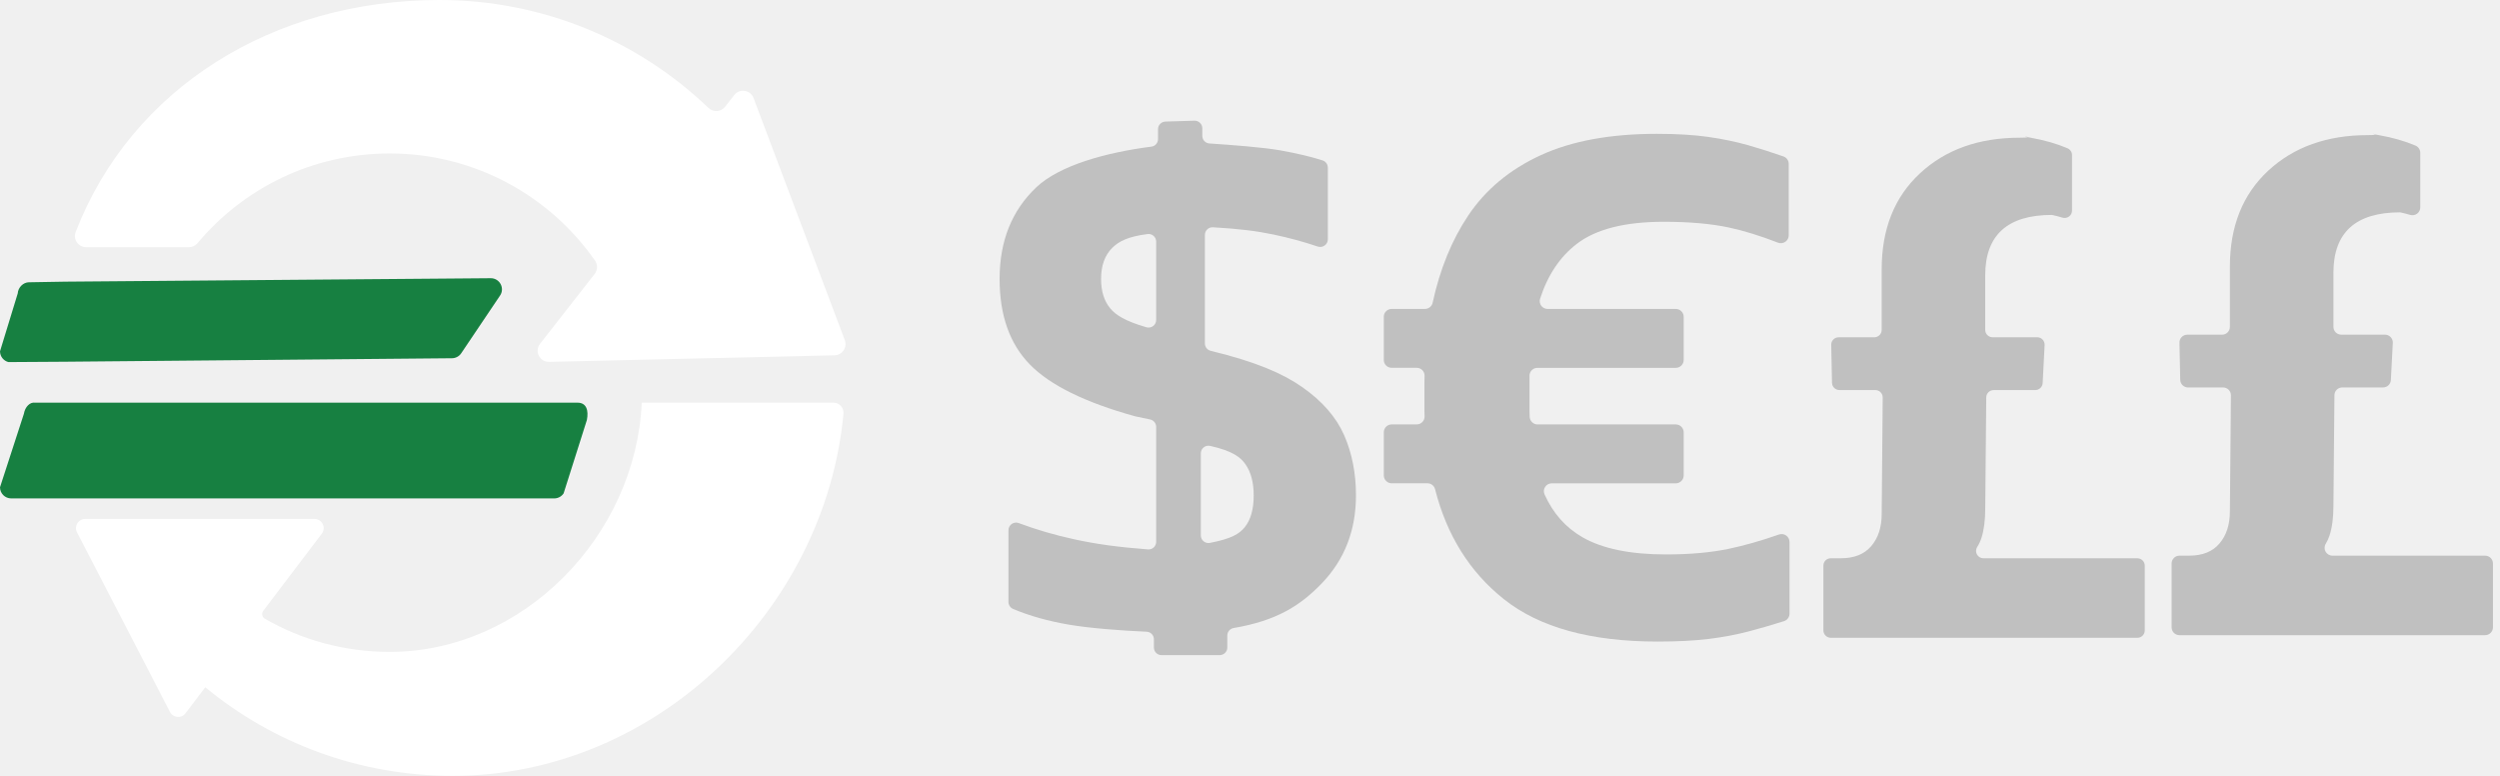
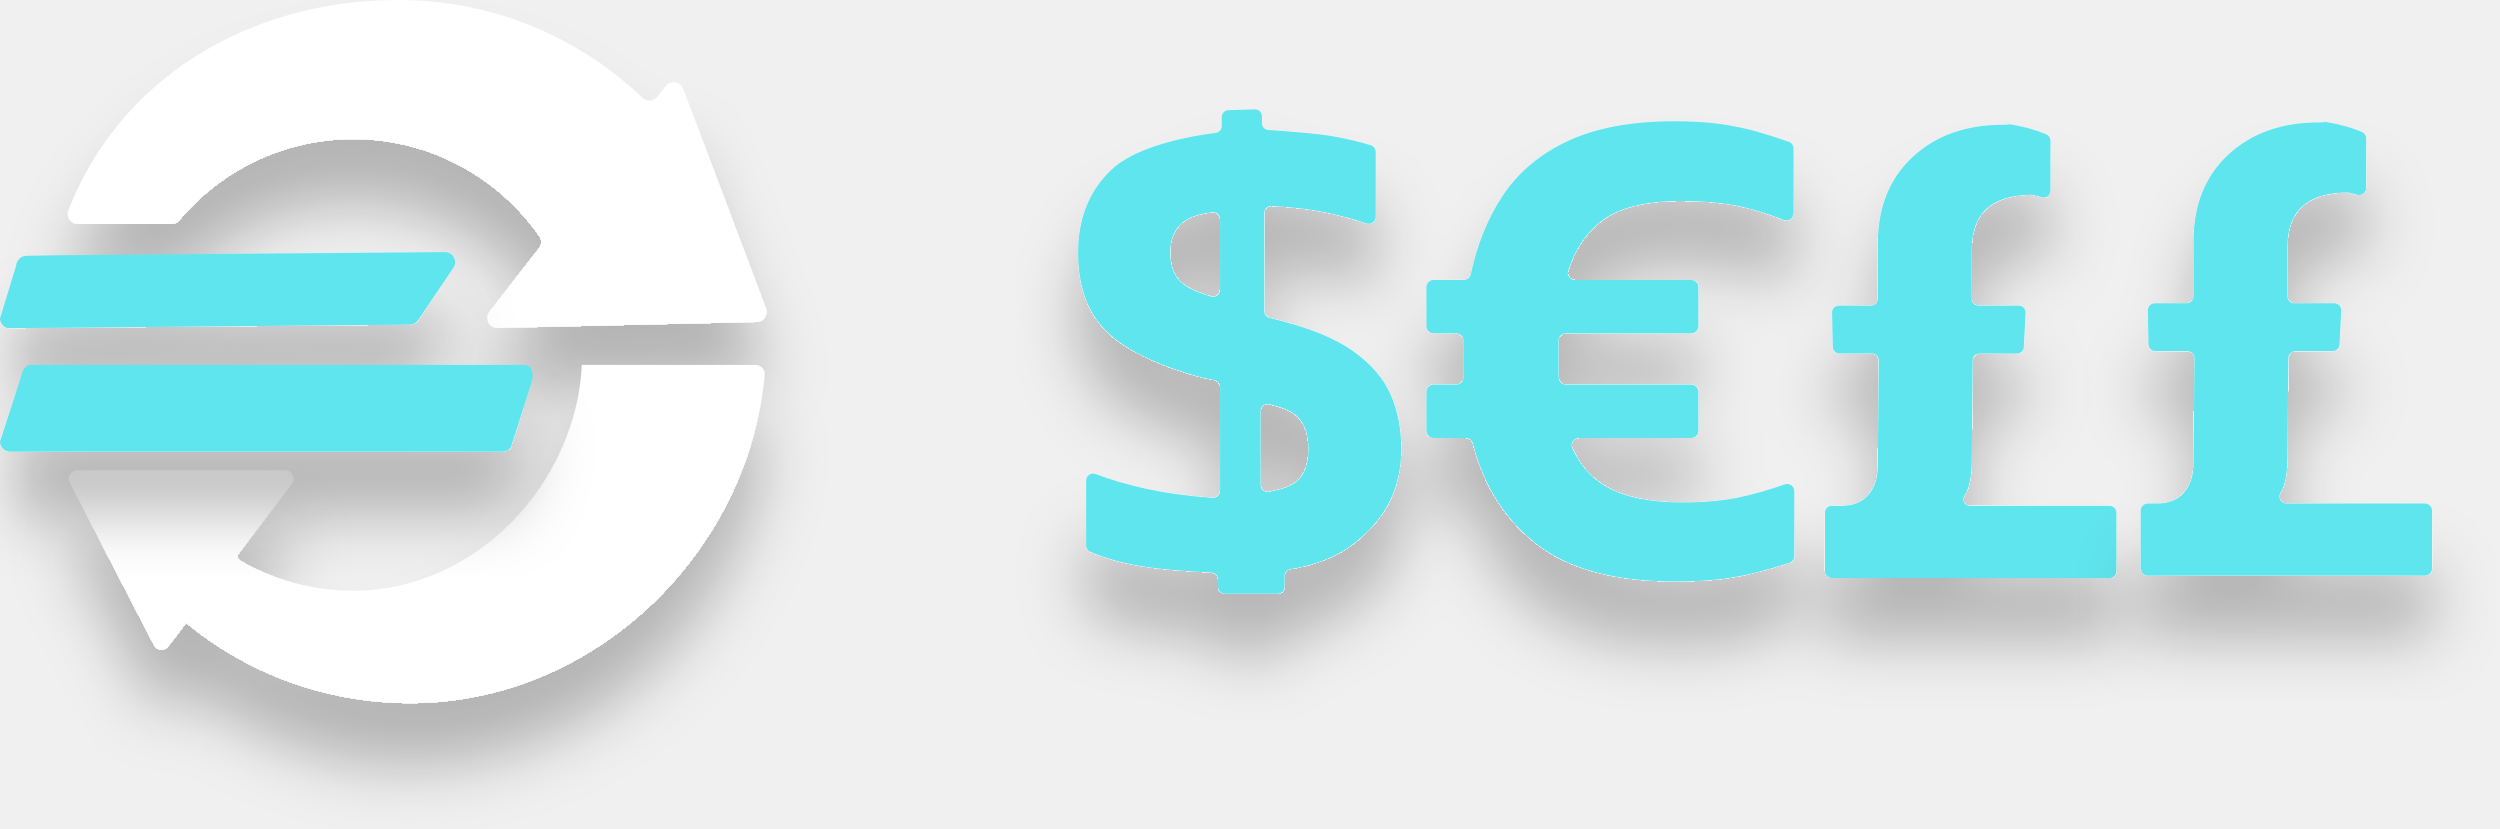
- <svg xmlns="http://www.w3.org/2000/svg" width="145" height="45" viewBox="0 0 145 45" fill="none">
-   <path d="M66.954 37.559V37.081C66.954 36.845 66.768 36.651 66.531 36.64C65.028 36.574 63.234 36.437 62.018 36.229C60.804 36.021 59.727 35.718 58.786 35.32C58.622 35.25 58.514 35.09 58.514 34.913V30.752C58.514 30.445 58.822 30.229 59.11 30.338C60.117 30.716 61.193 31.031 62.34 31.281C63.605 31.556 64.845 31.73 66.609 31.866C66.865 31.886 67.085 31.683 67.085 31.426V24.761C67.085 24.553 66.938 24.372 66.734 24.329L65.88 24.15C65.871 24.148 65.861 24.145 65.852 24.142C62.965 23.343 60.934 22.345 59.762 21.147C58.587 19.948 58 18.291 58 16.178C58 13.979 58.709 12.209 60.128 10.865C61.48 9.585 64.175 8.845 66.808 8.505C67.028 8.477 67.192 8.29 67.192 8.068V7.492C67.192 7.254 67.381 7.059 67.621 7.051L69.306 7C69.555 6.993 69.762 7.192 69.762 7.441V7.881C69.762 8.114 69.942 8.305 70.175 8.321C71.485 8.409 73.286 8.543 74.293 8.722C75.259 8.895 76.075 9.089 76.741 9.304C76.922 9.363 77.045 9.533 77.045 9.723V13.882C77.045 14.184 76.747 14.396 76.459 14.299C75.636 14.022 74.786 13.791 73.907 13.606C72.914 13.398 71.922 13.273 70.381 13.182C70.127 13.168 69.912 13.37 69.912 13.623V19.92C69.912 20.123 70.052 20.301 70.25 20.348C72.891 20.988 74.447 21.671 75.561 22.452C76.722 23.266 77.532 24.195 77.99 25.237C78.448 26.28 78.678 27.444 78.678 28.73C78.678 30.757 78.018 32.457 76.7 33.828C75.443 35.136 74.067 36.002 71.582 36.425C71.369 36.462 71.212 36.645 71.212 36.86V37.556C71.212 37.8 71.014 37.997 70.769 37.997H67.399C67.152 38 66.954 37.803 66.954 37.559ZM67.085 18.558V14.012C67.085 13.745 66.848 13.541 66.583 13.575C65.434 13.724 64.912 14.002 64.533 14.379C64.103 14.808 63.888 15.407 63.888 16.178C63.888 16.892 64.066 17.463 64.425 17.891C64.739 18.267 65.279 18.622 66.52 18.982C66.803 19.064 67.085 18.851 67.085 18.558ZM69.676 31.055C69.676 31.332 69.929 31.541 70.202 31.488C71.47 31.244 71.922 30.954 72.227 30.574C72.571 30.145 72.744 29.532 72.744 28.732C72.744 27.99 72.586 27.39 72.27 26.933C71.99 26.528 71.529 26.155 70.215 25.862C69.939 25.8 69.676 26.009 69.676 26.292V31.055Z" fill="#C0C0C0" />
-   <path d="M96.179 37.211C92.292 37.211 89.318 36.391 87.257 34.75C85.278 33.175 83.948 31.049 83.267 28.372C83.216 28.171 83.033 28.031 82.825 28.031H80.751C80.498 28.031 80.293 27.826 80.293 27.574V25.072C80.293 24.82 80.498 24.615 80.751 24.615H82.202C82.463 24.615 82.671 24.399 82.659 24.14C82.654 24.032 82.651 23.925 82.651 23.817C82.651 23.551 82.651 23.27 82.651 22.974C82.651 22.708 82.651 22.435 82.651 22.154C82.651 22.037 82.654 21.922 82.659 21.808C82.67 21.549 82.462 21.333 82.201 21.333H80.75C80.497 21.333 80.292 21.129 80.292 20.877V18.374C80.292 18.122 80.497 17.917 80.75 17.917H82.678C82.893 17.917 83.08 17.769 83.126 17.56C83.549 15.613 84.236 13.929 85.187 12.507C86.195 10.999 87.597 9.832 89.392 9.004C91.187 8.177 93.434 7.762 96.134 7.762C97.291 7.762 98.284 7.822 99.115 7.94C99.945 8.058 100.724 8.221 101.451 8.427C102.088 8.609 102.765 8.824 103.482 9.074C103.665 9.138 103.788 9.311 103.788 9.504V13.649C103.788 13.97 103.464 14.191 103.164 14.075C102.132 13.674 101.183 13.381 100.317 13.196C99.278 12.974 98.018 12.863 96.535 12.863C94.28 12.863 92.597 13.291 91.485 14.149C90.508 14.902 89.801 15.961 89.361 17.328C89.267 17.621 89.49 17.919 89.799 17.919H97.234C97.487 17.919 97.693 18.124 97.693 18.376V20.878C97.693 21.13 97.487 21.335 97.234 21.335H89.206C88.953 21.335 88.747 21.54 88.747 21.792V22.976C88.747 23.272 88.747 23.553 88.747 23.819C88.747 23.939 88.75 24.06 88.757 24.18C88.769 24.424 88.969 24.617 89.215 24.617H97.234C97.487 24.617 97.693 24.822 97.693 25.074V27.576C97.693 27.828 97.487 28.033 97.234 28.033H90.039C89.709 28.033 89.484 28.371 89.619 28.672C90.109 29.769 90.843 30.598 91.818 31.159C92.975 31.824 94.591 32.157 96.669 32.157C98.063 32.157 99.287 32.047 100.34 31.824C101.222 31.638 102.182 31.365 103.222 31.002C103.521 30.898 103.833 31.116 103.833 31.432V35.593C103.833 35.793 103.703 35.968 103.511 36.028C102.8 36.251 102.129 36.447 101.497 36.613C100.77 36.805 99.991 36.953 99.161 37.057C98.329 37.159 97.336 37.211 96.179 37.211Z" fill="#C0C0C0" />
-   <path d="M105.799 36.561V32.807C105.799 32.569 105.991 32.378 106.229 32.378H106.823C107.594 32.378 108.18 32.142 108.581 31.668C108.981 31.196 109.182 30.575 109.182 29.806L109.241 23.056C109.243 22.818 109.05 22.623 108.811 22.623H106.73C106.495 22.623 106.304 22.436 106.299 22.204L106.254 19.999C106.249 19.759 106.443 19.562 106.684 19.562H108.751C108.989 19.562 109.182 19.37 109.182 19.133V15.615C109.182 13.28 109.923 11.424 111.407 10.05C112.89 8.675 114.818 7.987 117.192 7.987C118.319 7.987 116.904 7.825 117.824 7.987C118.629 8.13 119.343 8.334 119.967 8.602C120.124 8.67 120.226 8.825 120.226 8.997V12.214C120.226 12.505 119.942 12.709 119.664 12.622C119.346 12.522 118.977 12.44 118.557 12.378C117.86 12.275 119.653 12.466 119.06 12.466C116.48 12.466 115.189 13.635 115.189 15.97V19.133C115.189 19.37 115.381 19.562 115.619 19.562H118.206C118.453 19.562 118.649 19.768 118.636 20.013L118.522 22.218C118.51 22.446 118.321 22.624 118.093 22.624H115.68C115.444 22.624 115.251 22.814 115.249 23.049L115.19 29.497C115.19 30.178 115.115 30.746 114.968 31.205C114.907 31.391 114.825 31.566 114.721 31.73C114.542 32.012 114.754 32.381 115.089 32.381H124.016C124.254 32.381 124.446 32.572 124.446 32.809V36.564C124.446 36.801 124.254 36.993 124.016 36.993H106.23C105.991 36.99 105.799 36.797 105.799 36.561Z" fill="#C0C0C0" />
-   <path d="M126.005 36.387V32.681C126.005 32.431 126.208 32.228 126.459 32.228H127.028C127.799 32.228 128.385 31.992 128.785 31.518C129.186 31.046 129.386 30.425 129.386 29.656L129.446 22.93C129.448 22.678 129.244 22.473 128.991 22.473H126.959C126.711 22.473 126.509 22.276 126.504 22.029L126.459 19.874C126.454 19.62 126.659 19.411 126.914 19.411H128.932C129.183 19.411 129.386 19.209 129.386 18.958V15.464C129.386 13.13 130.127 11.274 131.611 9.899C133.095 8.524 135.023 7.837 137.396 7.837C138.524 7.837 137.109 7.675 138.028 7.837C138.827 7.978 139.537 8.181 140.156 8.445C140.324 8.517 140.431 8.68 140.431 8.862V12.032C140.431 12.339 140.132 12.552 139.838 12.462C139.527 12.366 139.169 12.288 138.762 12.227C138.065 12.124 139.858 12.316 139.265 12.316C136.684 12.316 135.393 13.484 135.393 15.819V18.957C135.393 19.208 135.597 19.41 135.848 19.41H138.384C138.644 19.41 138.852 19.628 138.839 19.887L138.727 22.042C138.714 22.283 138.515 22.472 138.272 22.472H135.907C135.658 22.472 135.454 22.672 135.452 22.921L135.393 29.345C135.393 30.025 135.318 30.594 135.17 31.052C135.114 31.224 135.041 31.386 134.947 31.54C134.763 31.842 134.981 32.228 135.336 32.228H144.194C144.445 32.228 144.649 32.431 144.649 32.681V36.387C144.649 36.638 144.445 36.84 144.194 36.84H126.458C126.208 36.84 126.005 36.638 126.005 36.387Z" fill="#C0C0C0" />
-   <path d="M48.424 20.607L31.861 20.988C31.313 21.001 30.996 20.374 31.333 19.943L34.505 15.886C34.678 15.664 34.69 15.354 34.529 15.123C31.909 11.363 27.546 8.901 22.606 8.901C18.125 8.901 14.121 10.926 11.461 14.106C11.338 14.252 11.156 14.336 10.965 14.336H4.996C4.539 14.336 4.226 13.878 4.391 13.453C7.619 5.11 15.851 0 25.491 0C31.553 0 37.059 2.384 41.111 6.262C41.389 6.527 41.836 6.495 42.072 6.193L42.602 5.514C42.914 5.115 43.544 5.211 43.722 5.684L49.019 19.731C49.174 20.149 48.871 20.596 48.424 20.607Z" fill="white" />
-   <path d="M48.941 23.996C47.869 35.416 38.004 45 26.265 45C20.811 45 15.81 43.072 11.911 39.861L10.765 41.371C10.527 41.685 10.043 41.643 9.863 41.294L4.467 30.875C4.283 30.521 4.542 30.098 4.943 30.098H18.245C18.687 30.098 18.939 30.602 18.672 30.953L15.409 35.252L15.277 35.426C15.163 35.577 15.207 35.794 15.37 35.888C17.499 37.111 19.968 37.81 22.602 37.81C30.395 37.81 36.897 31.039 37.236 23.355H48.359C48.706 23.355 48.974 23.653 48.941 23.996Z" fill="white" />
-   <path d="M29.006 17.155L26.752 20.503C26.632 20.673 26.436 20.776 26.227 20.778L3.805 20.98L0.489 21.001C0.53 21.011 0.573 21.018 0.617 21.02L0.489 21.001C0.209 20.929 0.001 20.676 0.001 20.374L1.028 17.02C1.052 16.665 1.352 16.377 1.672 16.372L3.784 16.336L28.469 16.136C28.998 16.13 29.311 16.725 29.006 17.155Z" fill="#178041" />
-   <path d="M34.053 24.359L32.702 28.617C32.581 28.798 32.378 28.908 32.159 28.908H0.65C0.291 28.908 0 28.618 0 28.261L1.385 24.003C1.453 23.595 1.741 23.308 2.035 23.355H33.511C34.028 23.355 34.161 23.799 34.053 24.359Z" fill="#178041" />
+ <svg xmlns="http://www.w3.org/2000/svg" width="160" height="53" viewBox="0 0 160 53" fill="none">
+   <g filter="url(#filter0_d_627_47)">
+     <path d="M48.424 20.607L47.969 20.617L41.608 20.763L38.984 20.823L36.895 20.872L31.861 20.988C31.313 21.001 30.996 20.374 31.333 19.943L34.505 15.886C34.678 15.664 34.69 15.354 34.529 15.123C31.909 11.363 27.546 8.901 22.606 8.901C18.125 8.901 14.121 10.926 11.461 14.106C11.339 14.252 11.157 14.336 10.965 14.336H4.996C4.539 14.336 4.226 13.878 4.391 13.453C7.619 5.11 15.851 0 25.491 0C31.553 0 37.059 2.384 41.111 6.262C41.389 6.527 41.836 6.495 42.072 6.193L42.602 5.514C42.914 5.115 43.544 5.211 43.722 5.684L49.019 19.731C49.174 20.149 48.871 20.596 48.424 20.607Z" fill="white" />
+   </g>
+   <g filter="url(#filter1_d_627_47)">
+     <path d="M48.941 23.996C47.869 35.416 38.004 45 26.265 45C20.811 45 15.81 43.072 11.911 39.861L10.765 41.371C10.527 41.685 10.043 41.643 9.863 41.294L4.467 30.875C4.283 30.521 4.542 30.098 4.943 30.098H18.245C18.687 30.098 18.939 30.602 18.672 30.954L15.409 35.252L15.277 35.426C15.163 35.577 15.207 35.794 15.37 35.888C17.499 37.111 19.969 37.81 22.603 37.81C30.395 37.81 36.897 31.039 37.236 23.355H48.359C48.706 23.355 48.974 23.653 48.941 23.996Z" fill="white" />
+   </g>
+   <g filter="url(#filter2_d_627_47)">
+     <path d="M29.006 17.155L26.752 20.503C26.632 20.673 26.436 20.776 26.227 20.778L9.212 20.931L6.237 20.958L3.805 20.98L0.489 21.001C0.53 21.011 0.573 21.018 0.617 21.02L0.488 21.001C0.208 20.929 0.001 20.676 0.001 20.374L1.028 17.02C1.052 16.665 1.352 16.377 1.672 16.372L3.784 16.336L7.258 16.308L9.488 16.29L28.469 16.136C28.998 16.13 29.311 16.725 29.006 17.155Z" fill="#5FE5EE" />
+   </g>
+   <g filter="url(#filter3_d_627_47)">
+     <path d="M34.053 24.359L32.702 28.617C32.581 28.798 32.378 28.908 32.159 28.908H0.65C0.291 28.908 0 28.618 0 28.261L1.385 24.003C1.453 23.595 1.741 23.308 2.035 23.355H33.511C34.028 23.355 34.161 23.799 34.053 24.359Z" fill="#5FE5EE" />
+   </g>
+   <g filter="url(#filter4_d_627_47)">
+     <path d="M77.954 37.559V37.081C77.954 36.845 77.768 36.651 77.531 36.64C76.028 36.574 74.234 36.437 73.018 36.229C71.804 36.021 70.727 35.718 69.786 35.32C69.622 35.25 69.514 35.09 69.514 34.913V30.752C69.514 30.445 69.822 30.229 70.11 30.338C71.117 30.716 72.193 31.031 73.34 31.281C74.605 31.556 75.845 31.73 77.609 31.866C77.865 31.886 78.085 31.683 78.085 31.426V24.761C78.085 24.553 77.938 24.372 77.734 24.329L76.88 24.15C76.871 24.148 76.861 24.145 76.852 24.142C73.965 23.343 71.934 22.345 70.762 21.147C69.587 19.948 69 18.291 69 16.178C69 13.979 69.709 12.209 71.128 10.865C72.481 9.585 75.175 8.845 77.808 8.505C78.028 8.477 78.192 8.29 78.192 8.068V7.492C78.192 7.254 78.381 7.059 78.621 7.051L80.306 7C80.555 6.993 80.762 7.192 80.762 7.441V7.881C80.762 8.114 80.942 8.305 81.175 8.321C82.485 8.409 84.286 8.543 85.293 8.722C86.259 8.895 87.075 9.089 87.741 9.304C87.922 9.363 88.045 9.533 88.045 9.723V13.882C88.045 14.184 87.747 14.396 87.459 14.299C86.636 14.022 85.786 13.791 84.907 13.606C83.914 13.398 82.922 13.273 81.381 13.182C81.127 13.168 80.912 13.37 80.912 13.623V19.92C80.912 20.123 81.052 20.301 81.25 20.348C83.891 20.988 85.447 21.671 86.561 22.452C87.722 23.266 88.532 24.195 88.99 25.237C89.448 26.28 89.678 27.444 89.678 28.73C89.678 30.757 89.018 32.457 87.7 33.828C86.443 35.136 85.067 36.002 82.582 36.425C82.369 36.462 82.212 36.645 82.212 36.86V37.556C82.212 37.8 82.014 37.997 81.769 37.997H78.399C78.152 38 77.954 37.803 77.954 37.559ZM78.085 18.558V14.012C78.085 13.745 77.848 13.541 77.583 13.575C76.434 13.724 75.912 14.002 75.533 14.379C75.103 14.808 74.888 15.407 74.888 16.178C74.888 16.892 75.066 17.463 75.425 17.891C75.739 18.267 76.279 18.622 77.52 18.982C77.803 19.064 78.085 18.851 78.085 18.558ZM80.676 31.055C80.676 31.332 80.929 31.541 81.202 31.488C82.47 31.244 82.922 30.954 83.227 30.574C83.571 30.145 83.744 29.532 83.744 28.732C83.744 27.99 83.586 27.39 83.27 26.933C82.99 26.528 82.529 26.155 81.215 25.862C80.939 25.8 80.676 26.009 80.676 26.292V31.055Z" fill="#5FE5EE" />
+     <path d="M107.179 37.211C103.292 37.211 100.318 36.391 98.257 34.75C96.278 33.175 94.948 31.049 94.267 28.372C94.216 28.171 94.033 28.031 93.825 28.031H91.751C91.498 28.031 91.293 27.826 91.293 27.574V25.072C91.293 24.82 91.498 24.615 91.751 24.615H93.202C93.463 24.615 93.671 24.399 93.659 24.14C93.654 24.032 93.651 23.925 93.651 23.817C93.651 23.551 93.651 23.27 93.651 22.974C93.651 22.708 93.651 22.435 93.651 22.154C93.651 22.037 93.654 21.922 93.659 21.808C93.67 21.549 93.462 21.333 93.201 21.333H91.75C91.497 21.333 91.292 21.129 91.292 20.877V18.374C91.292 18.122 91.497 17.917 91.75 17.917H93.678C93.893 17.917 94.08 17.769 94.126 17.56C94.549 15.613 95.236 13.929 96.187 12.507C97.195 10.999 98.597 9.832 100.392 9.004C102.187 8.177 104.434 7.762 107.134 7.762C108.291 7.762 109.284 7.822 110.115 7.94C110.945 8.058 111.724 8.221 112.451 8.427C113.088 8.609 113.765 8.824 114.482 9.074C114.665 9.138 114.788 9.311 114.788 9.504V13.649C114.788 13.97 114.464 14.191 114.164 14.075C113.132 13.674 112.183 13.381 111.317 13.196C110.278 12.974 109.018 12.863 107.535 12.863C105.28 12.863 103.597 13.291 102.485 14.149C101.508 14.902 100.801 15.961 100.361 17.328C100.267 17.621 100.49 17.919 100.799 17.919H108.234C108.487 17.919 108.693 18.124 108.693 18.376V20.878C108.693 21.13 108.487 21.335 108.234 21.335H100.205C99.953 21.335 99.747 21.54 99.747 21.792V22.976C99.747 23.272 99.747 23.553 99.747 23.819C99.747 23.939 99.75 24.06 99.757 24.18C99.769 24.424 99.969 24.617 100.215 24.617H108.234C108.487 24.617 108.693 24.822 108.693 25.074V27.576C108.693 27.828 108.487 28.033 108.234 28.033H101.039C100.709 28.033 100.485 28.371 100.619 28.672C101.109 29.769 101.843 30.598 102.818 31.159C103.975 31.824 105.591 32.157 107.669 32.157C109.063 32.157 110.287 32.047 111.34 31.824C112.222 31.638 113.182 31.365 114.222 31.002C114.521 30.898 114.833 31.116 114.833 31.432V35.593C114.833 35.793 114.703 35.968 114.511 36.028C113.8 36.251 113.129 36.447 112.497 36.613C111.77 36.805 110.991 36.953 110.161 37.057C109.329 37.159 108.336 37.211 107.179 37.211Z" fill="#5FE5EE" />
+     <path d="M116.799 36.561V32.807C116.799 32.569 116.991 32.378 117.229 32.378H117.823C118.594 32.378 119.18 32.142 119.581 31.668C119.981 31.195 120.182 30.575 120.182 29.806L120.241 23.056C120.243 22.818 120.05 22.623 119.811 22.623H117.73C117.495 22.623 117.304 22.436 117.299 22.204L117.254 19.999C117.249 19.759 117.443 19.562 117.684 19.562H119.751C119.989 19.562 120.182 19.37 120.182 19.133V15.615C120.182 13.28 120.923 11.424 122.407 10.05C123.89 8.675 125.818 7.987 128.192 7.987C129.319 7.987 127.904 7.825 128.824 7.987C129.629 8.13 130.343 8.334 130.967 8.602C131.124 8.67 131.226 8.825 131.226 8.996V12.214C131.226 12.505 130.942 12.709 130.664 12.622C130.346 12.522 129.977 12.44 129.557 12.378C128.86 12.275 130.653 12.466 130.06 12.466C127.48 12.466 126.189 13.635 126.189 15.97V19.133C126.189 19.37 126.381 19.562 126.619 19.562H129.206C129.453 19.562 129.649 19.768 129.636 20.013L129.522 22.218C129.51 22.446 129.321 22.624 129.093 22.624H126.68C126.444 22.624 126.251 22.814 126.249 23.049L126.19 29.497C126.19 30.178 126.115 30.746 125.968 31.205C125.907 31.391 125.825 31.566 125.721 31.73C125.542 32.012 125.754 32.381 126.089 32.381H135.016C135.254 32.381 135.446 32.572 135.446 32.809V36.564C135.446 36.801 135.254 36.993 135.016 36.993H117.23C116.991 36.99 116.799 36.797 116.799 36.561Z" fill="#5FE5EE" />
+   </g>
+   <g filter="url(#filter5_d_627_47)">
+     <path d="M137.005 36.387V32.681C137.005 32.431 137.208 32.228 137.459 32.228H138.028C138.799 32.228 139.385 31.992 139.785 31.518C140.186 31.046 140.386 30.425 140.386 29.656L140.446 22.93C140.448 22.678 140.244 22.473 139.991 22.473H137.959C137.711 22.473 137.509 22.276 137.504 22.029L137.459 19.874C137.454 19.62 137.659 19.411 137.914 19.411H139.932C140.183 19.411 140.386 19.209 140.386 18.958V15.464C140.386 13.13 141.127 11.274 142.611 9.899C144.095 8.524 146.023 7.837 148.396 7.837C149.524 7.837 148.109 7.675 149.028 7.837C149.827 7.978 150.537 8.181 151.156 8.445C151.324 8.517 151.431 8.68 151.431 8.862V12.032C151.431 12.339 151.132 12.552 150.838 12.462C150.527 12.366 150.169 12.288 149.762 12.227C149.065 12.124 150.858 12.316 150.265 12.316C147.684 12.316 146.393 13.484 146.393 15.819V18.957C146.393 19.208 146.597 19.41 146.848 19.41H149.384C149.644 19.41 149.852 19.628 149.839 19.887L149.727 22.042C149.714 22.283 149.515 22.472 149.272 22.472H146.907C146.658 22.472 146.454 22.672 146.452 22.921L146.393 29.345C146.393 30.025 146.318 30.594 146.17 31.052C146.114 31.224 146.041 31.386 145.947 31.54C145.763 31.842 145.981 32.228 146.336 32.228H155.194C155.445 32.228 155.649 32.431 155.649 32.681V36.387C155.649 36.638 155.445 36.84 155.194 36.84H137.458C137.208 36.84 137.005 36.638 137.005 36.387Z" fill="#5FE5EE" />
+   </g>
+   <defs>
+     <filter id="filter0_d_627_47" x="0.346" y="0" width="52.714" height="28.988" filterUnits="userSpaceOnUse" color-interpolation-filters="sRGB">
+       <feFlood flood-opacity="0" result="BackgroundImageFix" />
+       <feColorMatrix in="SourceAlpha" type="matrix" values="0 0 0 0 0 0 0 0 0 0 0 0 0 0 0 0 0 0 127 0" result="hardAlpha" />
+       <feOffset dy="4" />
+       <feGaussianBlur stdDeviation="2" />
+       <feComposite in2="hardAlpha" operator="out" />
+       <feColorMatrix type="matrix" values="0 0 0 0 0 0 0 0 0 0 0 0 0 0 0 0 0 0 0.25 0" />
+       <feBlend mode="normal" in2="BackgroundImageFix" result="effect1_dropShadow_627_47" />
+       <feBlend mode="normal" in="SourceGraphic" in2="effect1_dropShadow_627_47" result="shape" />
+     </filter>
+     <filter id="filter1_d_627_47" x="0.407" y="23.355" width="52.537" height="29.645" filterUnits="userSpaceOnUse" color-interpolation-filters="sRGB">
+       <feFlood flood-opacity="0" result="BackgroundImageFix" />
+       <feColorMatrix in="SourceAlpha" type="matrix" values="0 0 0 0 0 0 0 0 0 0 0 0 0 0 0 0 0 0 127 0" result="hardAlpha" />
+       <feOffset dy="4" />
+       <feGaussianBlur stdDeviation="2" />
+       <feComposite in2="hardAlpha" operator="out" />
+       <feColorMatrix type="matrix" values="0 0 0 0 0 0 0 0 0 0 0 0 0 0 0 0 0 0 0.25 0" />
+       <feBlend mode="normal" in2="BackgroundImageFix" result="effect1_dropShadow_627_47" />
+       <feBlend mode="normal" in="SourceGraphic" in2="effect1_dropShadow_627_47" result="shape" />
+     </filter>
+     <filter id="filter2_d_627_47" x="-3.999" y="16.136" width="37.125" height="12.885" filterUnits="userSpaceOnUse" color-interpolation-filters="sRGB">
+       <feFlood flood-opacity="0" result="BackgroundImageFix" />
+       <feColorMatrix in="SourceAlpha" type="matrix" values="0 0 0 0 0 0 0 0 0 0 0 0 0 0 0 0 0 0 127 0" result="hardAlpha" />
+       <feOffset dy="4" />
+       <feGaussianBlur stdDeviation="2" />
+       <feComposite in2="hardAlpha" operator="out" />
+       <feColorMatrix type="matrix" values="0 0 0 0 0 0 0 0 0 0 0 0 0 0 0 0 0 0 0.25 0" />
+       <feBlend mode="normal" in2="BackgroundImageFix" result="effect1_dropShadow_627_47" />
+       <feBlend mode="normal" in="SourceGraphic" in2="effect1_dropShadow_627_47" result="shape" />
+     </filter>
+     <filter id="filter3_d_627_47" x="-4" y="23.35" width="42.088" height="13.558" filterUnits="userSpaceOnUse" color-interpolation-filters="sRGB">
+       <feFlood flood-opacity="0" result="BackgroundImageFix" />
+       <feColorMatrix in="SourceAlpha" type="matrix" values="0 0 0 0 0 0 0 0 0 0 0 0 0 0 0 0 0 0 127 0" result="hardAlpha" />
+       <feOffset dy="4" />
+       <feGaussianBlur stdDeviation="2" />
+       <feComposite in2="hardAlpha" operator="out" />
+       <feColorMatrix type="matrix" values="0 0 0 0 0 0 0 0 0 0 0 0 0 0 0 0 0 0 0.25 0" />
+       <feBlend mode="normal" in2="BackgroundImageFix" result="effect1_dropShadow_627_47" />
+       <feBlend mode="normal" in="SourceGraphic" in2="effect1_dropShadow_627_47" result="shape" />
+     </filter>
+     <filter id="filter4_d_627_47" x="65" y="7" width="74.446" height="38.997" filterUnits="userSpaceOnUse" color-interpolation-filters="sRGB">
+       <feFlood flood-opacity="0" result="BackgroundImageFix" />
+       <feColorMatrix in="SourceAlpha" type="matrix" values="0 0 0 0 0 0 0 0 0 0 0 0 0 0 0 0 0 0 127 0" result="hardAlpha" />
+       <feOffset dy="4" />
+       <feGaussianBlur stdDeviation="2" />
+       <feComposite in2="hardAlpha" operator="out" />
+       <feColorMatrix type="matrix" values="0 0 0 0 0 0 0 0 0 0 0 0 0 0 0 0 0 0 0.25 0" />
+       <feBlend mode="normal" in2="BackgroundImageFix" result="effect1_dropShadow_627_47" />
+       <feBlend mode="normal" in="SourceGraphic" in2="effect1_dropShadow_627_47" result="shape" />
+     </filter>
+     <filter id="filter5_d_627_47" x="133.005" y="7.765" width="26.644" height="37.076" filterUnits="userSpaceOnUse" color-interpolation-filters="sRGB">
+       <feFlood flood-opacity="0" result="BackgroundImageFix" />
+       <feColorMatrix in="SourceAlpha" type="matrix" values="0 0 0 0 0 0 0 0 0 0 0 0 0 0 0 0 0 0 127 0" result="hardAlpha" />
+       <feOffset dy="4" />
+       <feGaussianBlur stdDeviation="2" />
+       <feComposite in2="hardAlpha" operator="out" />
+       <feColorMatrix type="matrix" values="0 0 0 0 0 0 0 0 0 0 0 0 0 0 0 0 0 0 0.25 0" />
+       <feBlend mode="normal" in2="BackgroundImageFix" result="effect1_dropShadow_627_47" />
+       <feBlend mode="normal" in="SourceGraphic" in2="effect1_dropShadow_627_47" result="shape" />
+     </filter>
+   </defs>
</svg>
